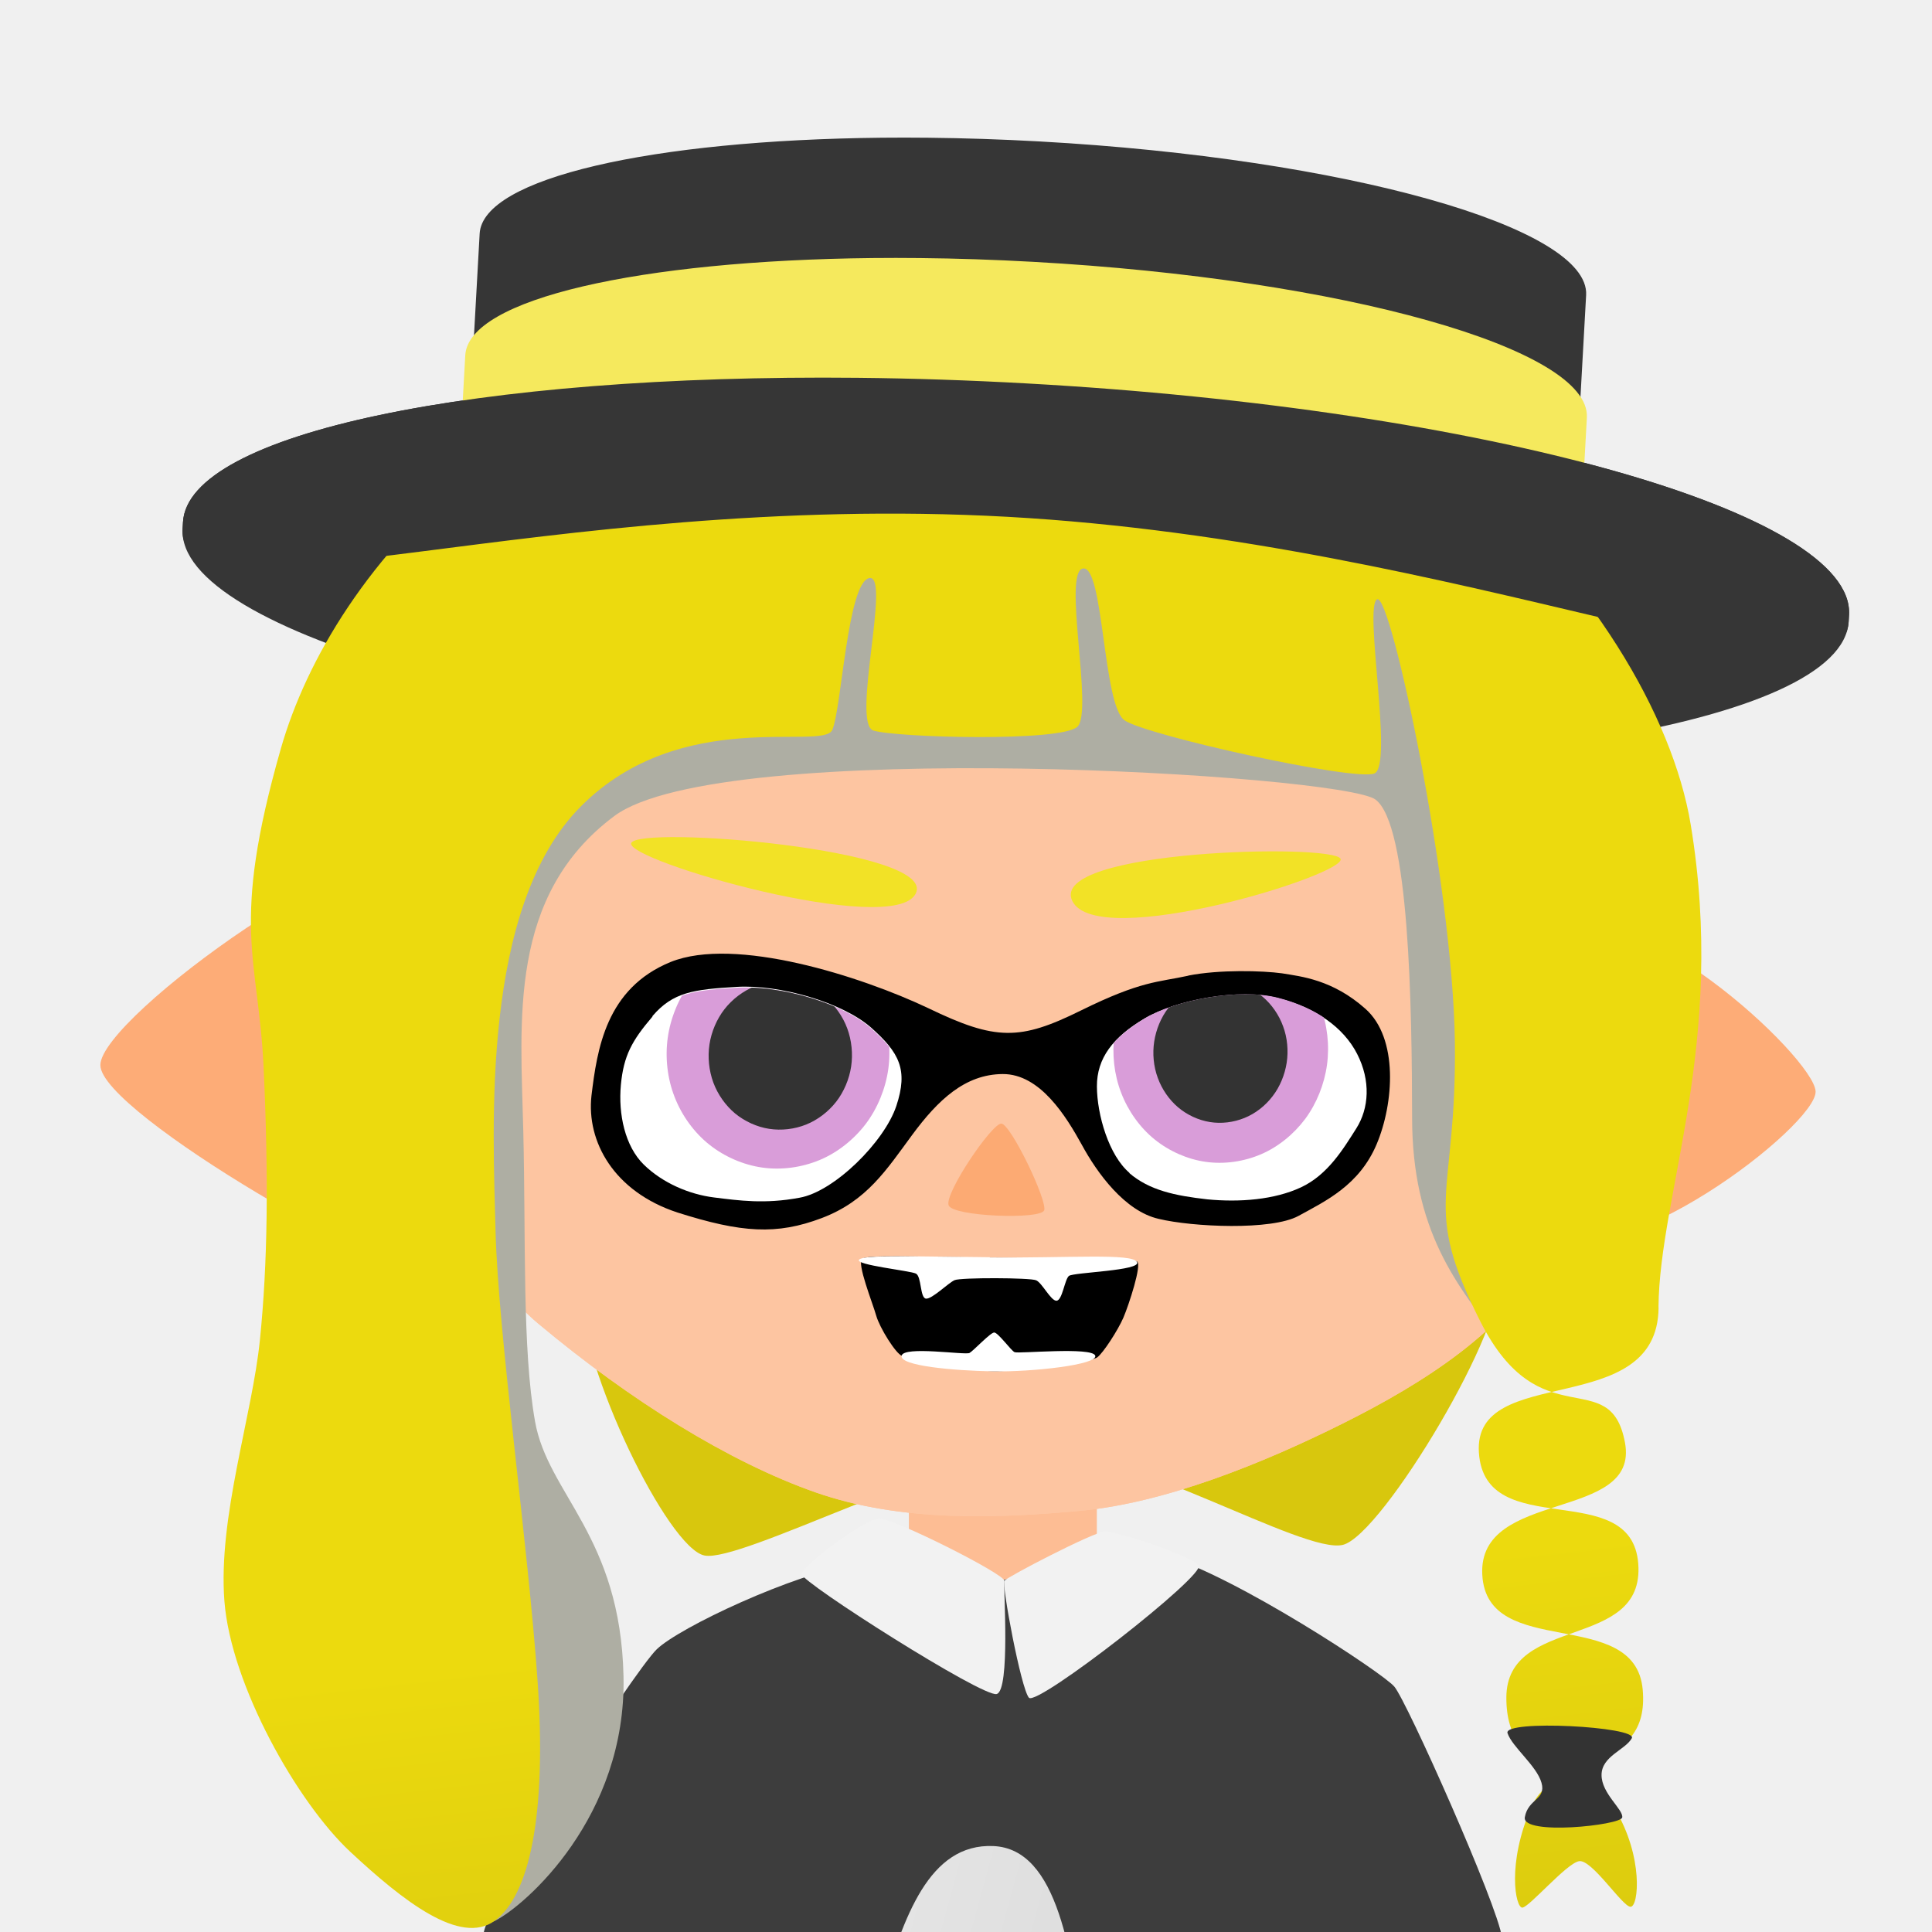
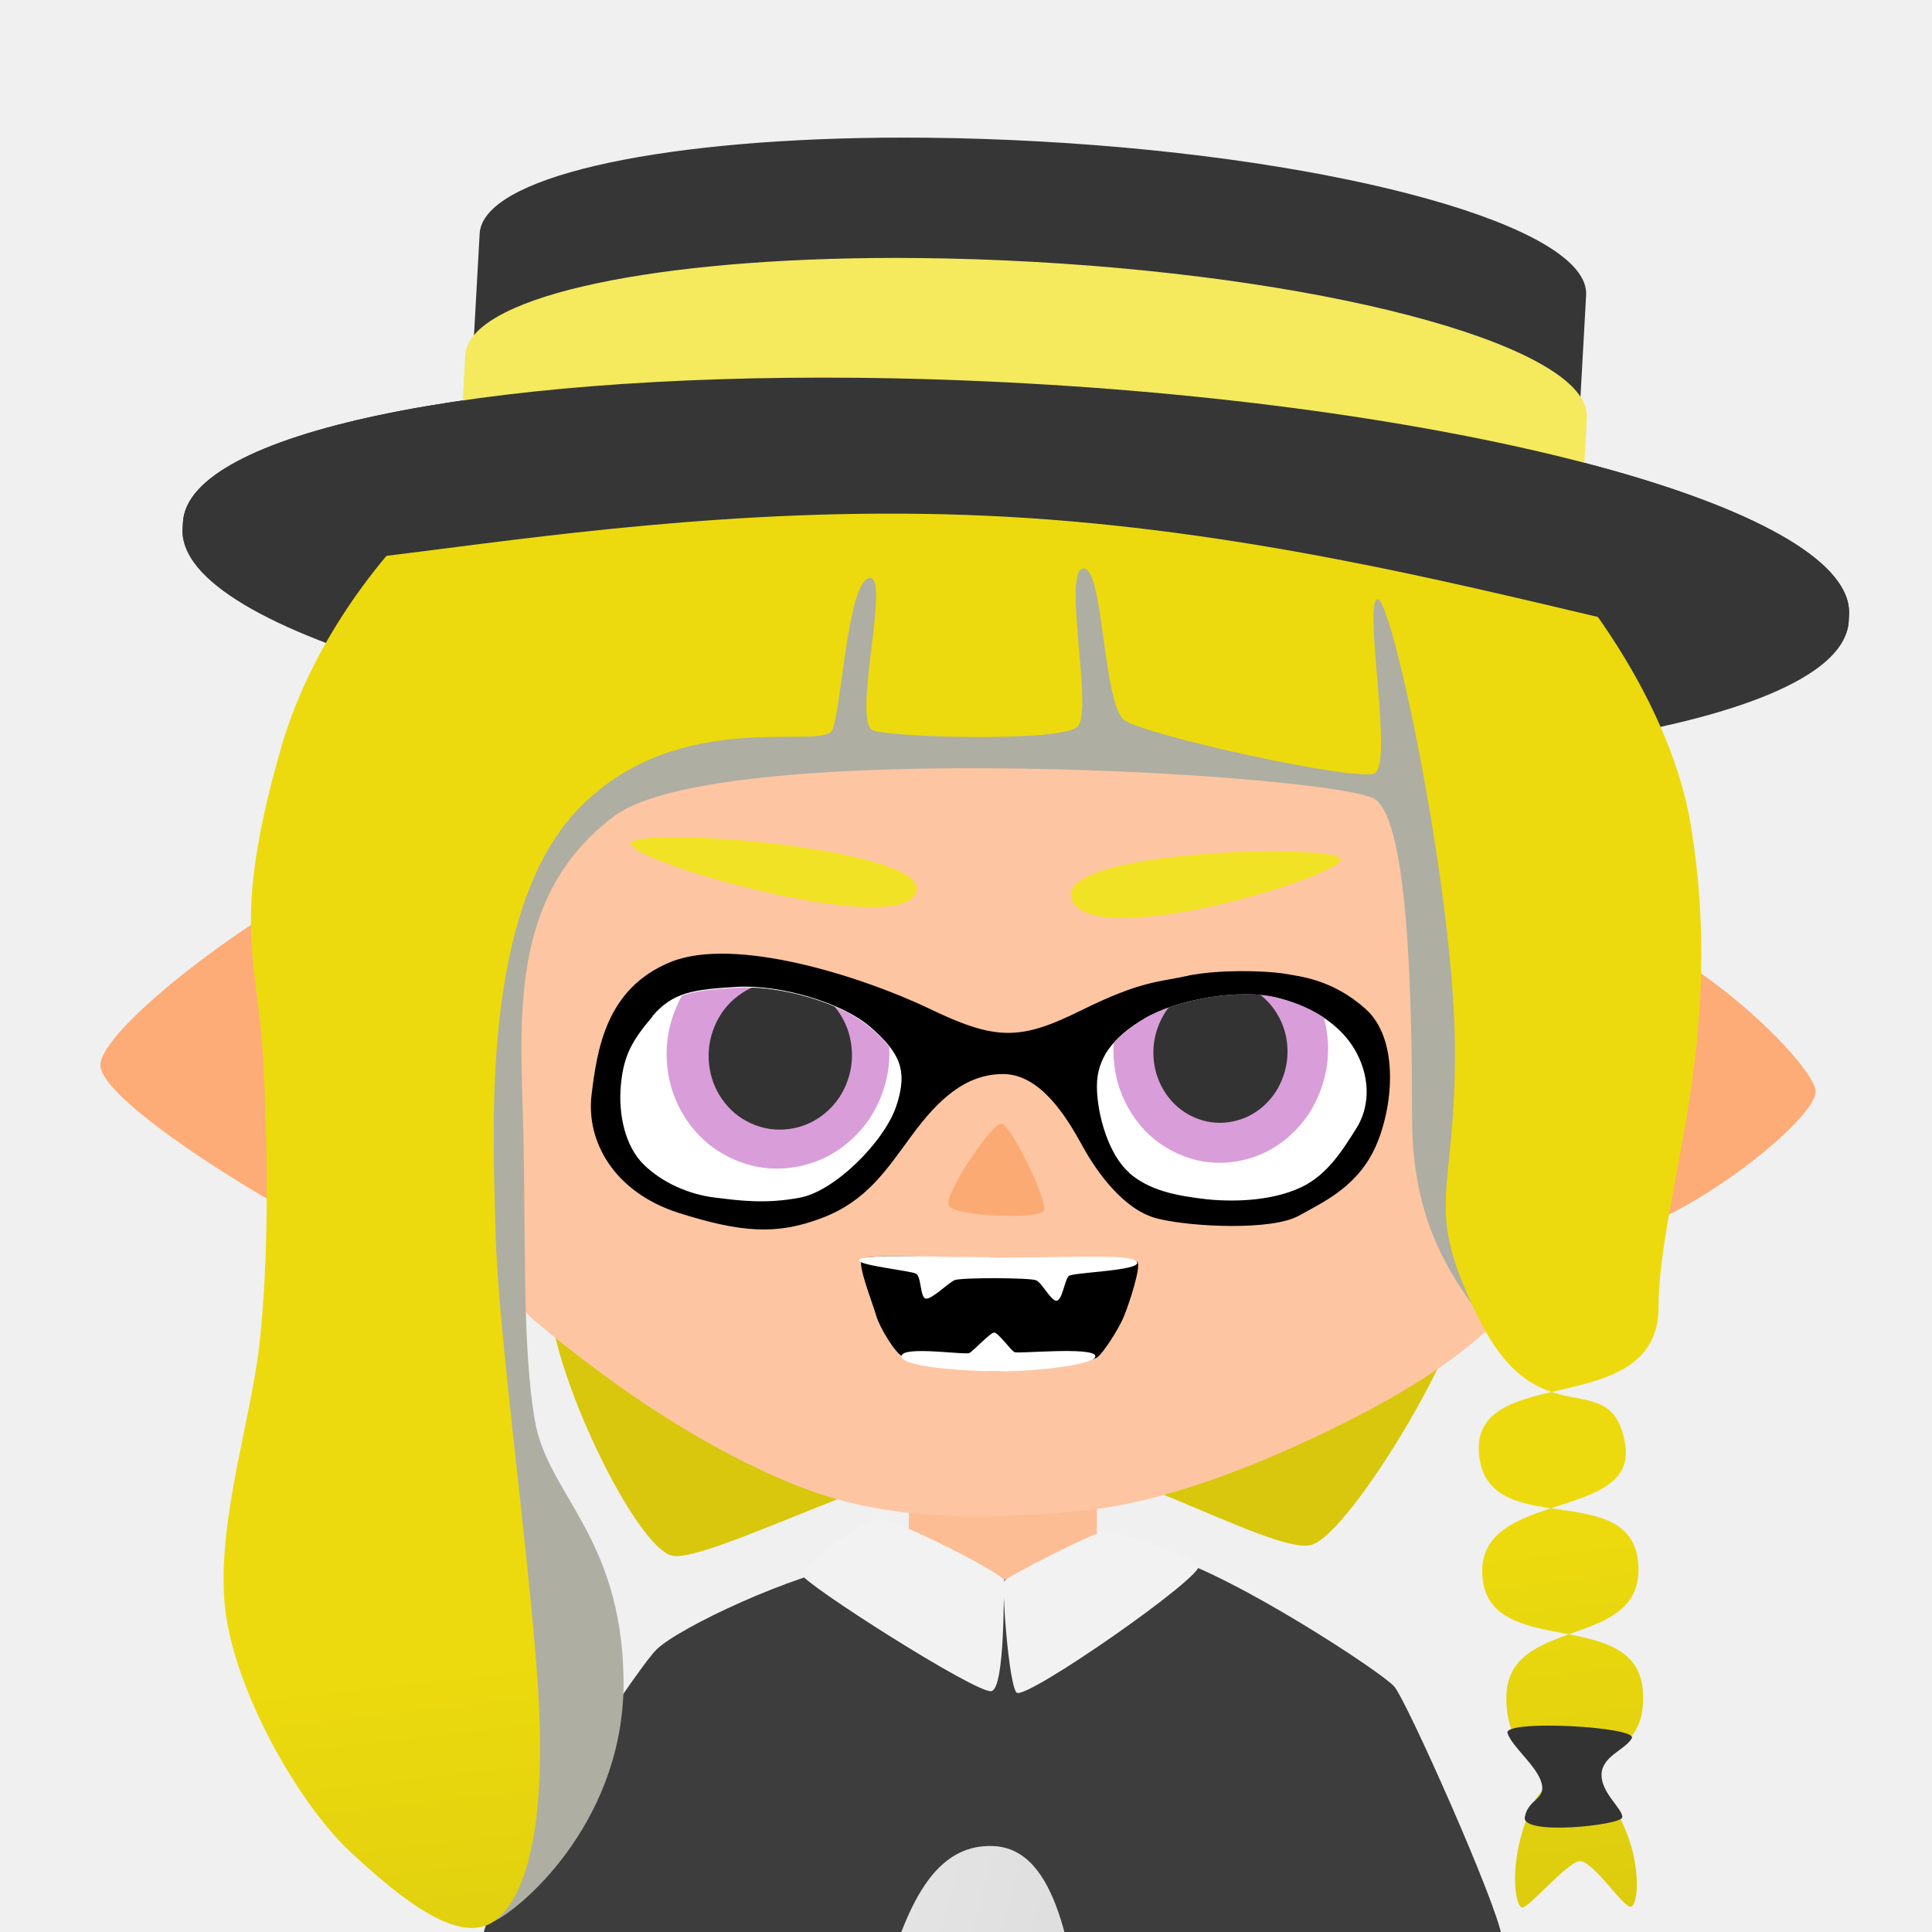
<svg xmlns="http://www.w3.org/2000/svg" xmlns:xlink="http://www.w3.org/1999/xlink" width="256" height="256" viewBox="0 0 67.733 67.733" version="1.1" id="svg1">
  <defs id="defs1">
    <linearGradient id="linearGradient22">
      <stop style="stop-color:#ffffff;stop-opacity:0;" offset="0.492" id="stop22" />
      <stop style="stop-color:#ffffff;stop-opacity:0.48;" offset="1" id="stop23" />
    </linearGradient>
    <linearGradient id="linearGradient37">
      <stop style="stop-color:#ecda0e;stop-opacity:1;" offset="0" id="stop37" />
      <stop style="stop-color:#c5b70d;stop-opacity:1;" offset="1" id="stop38" />
    </linearGradient>
    <linearGradient id="linearGradient29">
      <stop style="stop-color:#fcfcfc;stop-opacity:1;" offset="0" id="stop29" />
      <stop style="stop-color:#ebebeb;stop-opacity:1;" offset="1" id="stop30" />
    </linearGradient>
    <linearGradient id="linearGradient27">
      <stop style="stop-color:#ebebeb;stop-opacity:1;" offset="0" id="stop27" />
      <stop style="stop-color:#cfcfcf;stop-opacity:1;" offset="1" id="stop28" />
    </linearGradient>
    <linearGradient xlink:href="#linearGradient27" id="linearGradient28" x1="33.179" y1="39.344" x2="46.193" y2="42.906" gradientUnits="userSpaceOnUse" />
    <linearGradient xlink:href="#linearGradient29" id="linearGradient30" x1="41.728" y1="31.465" x2="32.837" y2="33.428" gradientUnits="userSpaceOnUse" />
    <clipPath clipPathUnits="userSpaceOnUse" id="clipPath32">
      <path id="path33" style="fill:#1b1b1b;fill-opacity:1;stroke-width:0.459;stroke-linecap:round;stroke-linejoin:round" d="m 36.255,49.895 c 0.194,-0.407 0.832,-0.768 1.618,-0.756 0.786,0.012 1.146,0.248 1.547,0.66 0.401,0.411 1.695,2.068 1.702,2.533 0.007,0.465 -0.233,1.981 -0.772,2.387 -0.539,0.406 -1.654,0.586 -2.241,0.47 -0.587,-0.116 0.249,-2.049 0.228,-2.613 -0.021,-0.564 0.02,-0.854 -0.142,-1.231 -0.161,-0.377 -0.343,-0.371 -0.704,-0.517 -0.36,-0.146 -1.447,0.296 -1.519,0.221 -0.072,-0.075 0.089,-0.746 0.283,-1.153 z" />
    </clipPath>
    <clipPath clipPathUnits="userSpaceOnUse" id="clipPath35">
      <path id="path36" style="display:inline;fill:#ffffff;stroke-width:1.182;stroke-linecap:square;stroke-miterlimit:1.5;paint-order:fill markers stroke" d="m 36.054,35.78 c 0.13,0.101 0.288,0.131 0.491,0.148 0.203,0.017 0.42,-0.003 0.586,-0.08 0.166,-0.076 0.257,-0.232 0.336,-0.352 0.078,-0.12 0.084,-0.285 -0.004,-0.441 -0.088,-0.156 -0.266,-0.271 -0.504,-0.325 -0.239,-0.054 -0.632,0.019 -0.828,0.134 -0.195,0.115 -0.294,0.24 -0.291,0.407 0.003,0.167 0.085,0.408 0.215,0.509 z" />
    </clipPath>
    <clipPath clipPathUnits="userSpaceOnUse" id="clipPath36">
      <path id="path37" style="display:inline;fill:#ffffff;stroke-width:1.13;stroke-linecap:square;stroke-miterlimit:1.5;paint-order:fill markers stroke" d="m 35.738,34.887 c -0.122,0.142 -0.169,0.229 -0.181,0.4 -0.012,0.171 0.033,0.357 0.147,0.462 0.115,0.105 0.276,0.17 0.426,0.186 0.15,0.016 0.306,0.034 0.514,-0.004 0.208,-0.038 0.506,-0.333 0.573,-0.542 0.067,-0.21 0.012,-0.309 -0.162,-0.454 -0.174,-0.145 -0.554,-0.244 -0.813,-0.225 -0.259,0.019 -0.383,0.035 -0.505,0.178 z" />
    </clipPath>
    <linearGradient xlink:href="#linearGradient37" id="linearGradient38" x1="39.022" y1="41.14" x2="40.94" y2="50.312" gradientUnits="userSpaceOnUse" />
    <clipPath clipPathUnits="userSpaceOnUse" id="clipPath7">
      <path id="path9" style="fill:url(#linearGradient9);stroke-width:0.794;stroke-linecap:round;stroke-linejoin:round" d="m 42.175,29.426 c 1.133,0.327 3.575,1.927 3.779,2.163 0.205,0.236 1.714,3.62 1.785,4.158 0.071,0.537 -2.772,-0.821 -2.684,0.594 0.088,1.415 0.369,11.534 0.2,12.056 -0.169,0.522 -0.12,0.88 -0.965,0.936 -0.844,0.056 -10.952,-0.179 -11.051,-0.991 -0.099,-0.811 0.404,-11.625 0.296,-11.779 -0.108,-0.155 -2.471,-0.407 -2.674,-0.762 -0.203,-0.355 2.491,-4.467 2.868,-4.83 0.377,-0.363 2.257,-1.25 3.316,-1.418 1.059,-0.168 1.238,0.389 2.152,0.31 0.914,-0.079 1.846,-0.764 2.979,-0.437 z" />
    </clipPath>
    <linearGradient xlink:href="#linearGradient27" id="linearGradient9" gradientUnits="userSpaceOnUse" x1="33.179" y1="39.344" x2="46.193" y2="42.906" />
    <linearGradient xlink:href="#linearGradient29" id="linearGradient11" gradientUnits="userSpaceOnUse" x1="41.728" y1="31.465" x2="32.837" y2="33.428" />
    <radialGradient xlink:href="#linearGradient22" id="radialGradient23" cx="38.266" cy="27.112" fx="38.266" fy="27.112" r="33.867" gradientTransform="matrix(-0.016884,-1.246128,1.348954,-0.01827719,2.31958,75.22422)" gradientUnits="userSpaceOnUse" />
    <linearGradient xlink:href="#linearGradient7" id="linearGradient8" x1="39.472" y1="39.675" x2="40.626" y2="48.889" gradientUnits="userSpaceOnUse" />
    <linearGradient id="linearGradient7">
      <stop style="stop-color:#ecda0e;stop-opacity:1;" offset="0" id="stop7" />
      <stop style="stop-color:#c5b70d;stop-opacity:1;" offset="1" id="stop8" />
    </linearGradient>
  </defs>
  <g id="layer1">
    <path id="path19" style="display:none;fill:#616161;fill-opacity:1;stroke-width:0.144" transform="matrix(1.843521,0,0,1.843521,-30.6667,-8.461646)" d="M 16.635,4.59 H 53.376 V 41.331 H 16.635 Z" />
    <g id="g19" style="display:none">
      <path id="rect44" style="fill:#e7c188;fill-opacity:1;stroke-width:8.819;stroke-linecap:round;stroke-linejoin:round" d="M 71.6,24.519 -2.282,18.37 -2.533,44.922 H 71.159 Z" />
      <path id="path45" style="fill:#f2dcbd;fill-opacity:1;stroke-width:8.819;stroke-linecap:round;stroke-linejoin:round" d="M 71.6,24.519 -2.282,18.37 -1.304,9.911 71.144,15.067 Z" />
      <path id="rect47" style="fill:#00c156;stroke-width:8.819;stroke-linecap:round;stroke-linejoin:round" d="M 70.175,11.337 0,7.898 -0.474,15.611 69.295,20.514 Z" />
    </g>
    <path id="path18" style="display:none;fill:#d2acac;fill-opacity:1;stroke-width:0.144" transform="matrix(1.843521,0,0,1.843521,-30.6667,-8.461646)" d="m 16.635,18.999 36.741,3.598 V 41.331 H 16.635 Z" />
    <g id="g20" style="display:none">
      <path id="path20" style="display:inline;fill:#ce9595;fill-opacity:1;stroke-width:0.144" transform="matrix(1.843521,0,0,1.843521,-30.6667,-8.461646)" d="m 17.972,20.634 12.293,1.294 -1.932,9.669 -13.036,-1.561 z" />
      <path id="path21" style="display:inline;fill:#ce9595;fill-opacity:1;stroke-width:0.144" transform="matrix(1.843521,0,0,1.843521,-30.6667,-8.461646)" d="m 33.355,22.269 12.293,1.294 -1.932,9.669 -13.036,-1.561 z" />
      <path id="path22" style="display:inline;fill:#ce9595;fill-opacity:1;stroke-width:0.144" transform="matrix(1.843521,0,0,1.843521,-30.6667,-8.461646)" d="m 47.275,23.68 12.293,1.294 -1.932,9.669 -13.036,-1.561 z" />
    </g>
    <g id="g15" transform="matrix(1.14723,0,0,1.14723,-13.12786,2.026606)" style="display:inline">
      <g id="g9" transform="matrix(1.843521,0,0,1.843521,-30.6667,-8.461646)">
-         <path id="rect19720-1" style="display:inline;fill:#d8c70d;fill-opacity:1;stroke-width:0.157;stroke-linecap:round;stroke-linejoin:round;stroke-miterlimit:1.5;paint-order:fill markers stroke" d="m 33.485,36.698 c -0.025,-0.761 8.93,-0.886 9.07,-0.462 0.14,0.424 -1.049,2.592 -1.437,2.701 -0.388,0.109 -2.17,-0.892 -3.069,-0.828 -0.9,0.065 -2.882,1.217 -3.246,1.159 -0.363,-0.057 -1.294,-1.809 -1.318,-2.571 z" transform="matrix(1.67233,0.05971937,-0.05971937,1.67233,-21.33605,-38.33063)" />
+         <path id="rect19720-1" style="display:inline;fill:#d8c70d;fill-opacity:1;stroke-width:0.264;stroke-linecap:round;stroke-linejoin:round;stroke-miterlimit:1.5;paint-order:fill markers stroke" d="m 31.94,25.043 c 0.004,-1.274 14.987,-0.948 15.196,-0.231 0.209,0.717 -1.909,4.271 -2.564,4.431 -0.655,0.16 -3.575,-1.621 -5.084,-1.567 -1.509,0.054 -4.893,1.862 -5.497,1.745 -0.604,-0.117 -2.056,-3.103 -2.051,-4.378 z" />
        <rect style="fill:#fdbd94;fill-opacity:1;stroke-width:0.794;stroke-linecap:round;stroke-linejoin:round" id="rect11" width="3.116" height="1.824" x="37.908" y="28.124" />
        <g id="g14">
          <path id="rect10" style="fill:url(#linearGradient28);stroke-width:0.794;stroke-linecap:round;stroke-linejoin:round" d="m 42.175,29.426 c 1.133,0.327 3.575,1.927 3.779,2.163 0.205,0.236 1.714,3.62 1.785,4.158 0.071,0.537 -2.772,-0.821 -2.684,0.594 0.088,1.415 0.369,11.534 0.2,12.056 -0.169,0.522 -0.12,0.88 -0.965,0.936 -0.844,0.056 -10.952,-0.179 -11.051,-0.991 -0.099,-0.811 0.404,-11.625 0.296,-11.779 -0.108,-0.155 -2.471,-0.407 -2.674,-0.762 -0.203,-0.355 2.491,-4.467 2.868,-4.83 0.377,-0.363 2.257,-1.25 3.316,-1.418 1.059,-0.168 1.238,0.389 2.152,0.31 0.914,-0.079 1.846,-0.764 2.979,-0.437 z" />
          <path id="rect14" style="display:inline;fill:#3d3d3d;fill-opacity:1;stroke-width:0.794;stroke-linecap:round;stroke-linejoin:round" d="m 28.129,29.59 h 22.467 c 0,0 -0.81,8.243 -2.711,9.191 -1.901,0.948 -1.131,-1.496 -2.601,-1.261 -1.47,0.235 -1.038,4.157 -3.02,3.873 -1.982,-0.284 -0.818,-7.067 -2.955,-7.16 -2.137,-0.093 -1.684,4.909 -3.401,5.074 -1.717,0.166 -1.472,-2.536 -2.612,-2.543 -1.14,-0.007 -0.652,1.734 -2.003,1.448 -1.351,-0.286 -3.164,-8.623 -3.164,-8.623 z" clip-path="url(#clipPath7)" />
        </g>
-         <path id="rect12" style="fill:#f2f2f2;stroke-width:0.794;stroke-linecap:round;stroke-linejoin:round" d="m 36.131,29.726 c 0.002,-0.135 1.039,-0.91 1.276,-0.923 0.237,-0.014 2.099,0.927 2.083,1.033 -0.016,0.106 0.102,1.818 -0.127,1.877 -0.229,0.06 -3.235,-1.852 -3.232,-1.987 z" />
-         <path id="rect13" style="fill:#f2f2f2;stroke-width:0.794;stroke-linecap:round;stroke-linejoin:round" d="m 39.491,29.835 c 0.046,-0.063 1.468,-0.803 1.658,-0.815 0.19,-0.013 1.434,0.4 1.564,0.558 0.13,0.157 -2.683,2.348 -2.815,2.196 -0.132,-0.151 -0.453,-1.876 -0.407,-1.939 z" />
+         <path id="rect12" style="fill:#f2f2f2;stroke-width:0.794;stroke-linecap:round;stroke-linejoin:round" d="m 36.131,29.726 c 0.002,-0.135 1.039,-0.91 1.276,-0.923 0.237,-0.014 2.099,0.927 2.083,1.033 -0.016,0.106 0.017,1.769 -0.212,1.829 -0.229,0.06 -3.15,-1.803 -3.148,-1.938 z" />
+         <path id="rect13" style="fill:#f2f2f2;stroke-width:0.794;stroke-linecap:round;stroke-linejoin:round" d="m 39.491,29.835 c 0.046,-0.063 1.468,-0.803 1.658,-0.815 0.19,-0.013 1.434,0.4 1.564,0.558 0.13,0.157 -2.888,2.261 -3.021,2.11 -0.132,-0.151 -0.248,-1.789 -0.202,-1.852 z" />
      </g>
      <g id="g1" transform="matrix(1.935703,0.107577,-0.107577,1.935703,-33.44772,-10.78038)" style="display:inline">
        <g id="g2" style="display:inline">
          <path id="path1" style="fill:#363636;stroke-width:0.794;stroke-linecap:round;stroke-linejoin:round" d="M 37.214,8.553 C 31.221,8.825 26.714,10.004 26.714,11.416 l 3e-6,0.106 c 0,1.614 5.888,2.923 13.151,2.923 7.263,0 13.151,-1.308 13.151,-2.922 l -1.7e-5,-0.106 c 0,-1.614 -5.888,-2.922 -13.151,-2.922 -0.908,0 -1.794,0.02 -2.651,0.059 z" />
        </g>
      </g>
      <g id="g12898-2-9" transform="matrix(3.082975,0.1100939,-0.1100939,3.082975,-70.00015,-79.12494)" style="display:inline">
        <path id="path12" style="display:inline;fill:#fdc8a5;fill-opacity:1;stroke-width:1.049;stroke-linecap:square;stroke-linejoin:round;stroke-miterlimit:1.5;paint-order:stroke fill markers" d="m 42.451,29.354 c 0.378,0.319 0.836,1.685 0.833,2.605 -0.004,0.92 0.481,1.995 0.415,2.705 -0.066,0.71 -0.356,0.672 -0.699,1.383 -0.343,0.711 -1.134,1.257 -1.921,1.686 -0.787,0.429 -1.736,0.85 -2.561,0.958 -0.825,0.107 -1.782,0.179 -2.64,-0.088 -0.858,-0.267 -1.86,-0.838 -2.803,-1.572 -0.944,-0.734 -1.48,-2.485 -1.239,-3.689 0.241,-1.204 0.612,-1.961 0.524,-2.879 -0.088,-0.918 0.304,-1.505 1.462,-1.651 1.159,-0.145 3.171,0.15 4.532,0.045 1.361,-0.105 2.981,-0.071 3.642,0.201 0.661,0.272 0.323,0.173 0.458,0.296 0,0 -0.378,-0.319 0,2e-6 z" />
        <path id="path12850-2-2" style="fill:#fdc5a1;fill-opacity:1;stroke-width:1.049;stroke-linecap:square;stroke-linejoin:round;stroke-miterlimit:1.5;paint-order:stroke fill markers" d="m 42.451,29.354 c 0.378,0.319 0.836,1.685 0.833,2.605 -0.004,0.92 0.481,1.995 0.415,2.705 -0.066,0.71 -0.356,0.672 -0.699,1.383 -0.343,0.711 -1.134,1.257 -1.921,1.686 -0.787,0.429 -1.736,0.85 -2.561,0.958 -0.825,0.107 -1.782,0.179 -2.64,-0.088 -0.858,-0.267 -1.86,-0.838 -2.803,-1.572 -0.944,-0.734 -1.48,-2.485 -1.239,-3.689 0.241,-1.204 0.612,-1.961 0.524,-2.879 -0.088,-0.918 0.304,-1.505 1.462,-1.651 1.159,-0.145 3.171,0.15 4.532,0.045 1.361,-0.105 2.981,-0.071 3.642,0.201 0.661,0.272 0.323,0.173 0.458,0.296 0,0 -0.378,-0.319 0,2e-6 z" />
        <path id="path12852-8-7" style="display:inline;fill:#fdac77;fill-opacity:1;stroke-width:1.058;stroke-linecap:square;stroke-linejoin:round;stroke-miterlimit:1.5;paint-order:stroke fill markers" d="m 27.449,34.436 c -0.012,-0.422 1.934,-2.266 2.334,-1.947 0.401,0.319 0.333,3.54 0.128,3.678 -0.205,0.138 -2.45,-1.309 -2.462,-1.731 z" transform="matrix(1.380911,0,0,1.126581,-9.256115,-4.168191)" />
        <path id="path12854-9-0" style="display:inline;fill:#fdac77;fill-opacity:1;stroke-width:1.32;stroke-linecap:square;stroke-linejoin:round;stroke-miterlimit:1.5;paint-order:stroke fill markers" d="m 42.95,32.806 c -0.737,0.532 -0.688,2.539 0.046,2.978 0.734,0.44 2.667,-1.17 2.642,-1.503 -0.024,-0.333 -1.951,-2.007 -2.688,-1.475 z" />
        <g id="g12888-7-9" transform="matrix(1.020724,0.02516209,-0.02576505,1.045184,-1.085822,-2.671835)" style="stroke-width:1.04">
          <path id="path12860-1-3" style="display:inline;fill:#fcaa73;stroke-width:1.625;stroke-linecap:square;stroke-linejoin:round;stroke-miterlimit:1.5;paint-order:stroke fill markers" d="m 39.237,35.799 c -0.032,0.09 -0.871,0.109 -0.926,0.008 -0.056,-0.102 0.37,-0.805 0.462,-0.805 0.092,-1.4e-4 0.496,0.708 0.465,0.798 z" />
          <g id="g30205" transform="matrix(-4.48929,-0.0854499,-0.00616611,5.144499,199.3271,-118.0666)" style="display:inline;stroke-width:1.04">
            <path id="rect29546" style="display:inline;fill:#000000;fill-opacity:1;stroke-width:0.51;stroke-linecap:square;stroke-miterlimit:1.5;paint-order:fill markers stroke" d="m 35.338,30.048 c 0.066,0.017 0.101,0.016 0.228,0.08 0.127,0.064 0.179,0.068 0.329,0.018 0.15,-0.049 0.427,-0.104 0.562,-0.047 0.136,0.058 0.147,0.171 0.153,0.257 0.005,0.085 -0.061,0.173 -0.201,0.202 -0.141,0.028 -0.217,0.027 -0.312,-0.011 -0.095,-0.038 -0.133,-0.098 -0.184,-0.166 -0.051,-0.068 -0.106,-0.119 -0.187,-0.125 -0.081,-0.006 -0.143,0.069 -0.18,0.118 -0.037,0.05 -0.102,0.116 -0.176,0.125 -0.074,0.01 -0.245,0.005 -0.301,-0.026 -0.056,-0.031 -0.127,-0.065 -0.159,-0.143 -0.032,-0.078 -0.033,-0.198 0.042,-0.247 0.075,-0.049 0.143,-0.05 0.185,-0.053 0.042,-0.002 0.135,0.002 0.202,0.018 z" />
-             <g id="g7" style="display:inline;stroke-width:1.04">
+             <g id="eye-open" style="display:inline;stroke-width:1.04">
              <path id="path35304" style="display:inline;fill:#ffffff;stroke-width:0.381;stroke-linecap:square;stroke-miterlimit:1.5;paint-order:fill markers stroke" d="m 36.489,30.202 c 0.041,0.047 0.057,0.076 0.059,0.13 0.002,0.054 -0.017,0.112 -0.06,0.143 -0.043,0.031 -0.102,0.048 -0.156,0.05 -0.054,0.002 -0.11,0.005 -0.184,-0.012 -0.074,-0.016 -0.176,-0.115 -0.197,-0.183 -0.021,-0.068 4.58e-4,-0.098 0.065,-0.14 0.065,-0.042 0.203,-0.066 0.295,-0.055 0.093,0.011 0.137,0.019 0.178,0.066 z" />
              <path id="path35306" style="display:inline;fill:#ffffff;stroke-width:0.388;stroke-linecap:square;stroke-miterlimit:1.5;paint-order:fill markers stroke" d="m 35.44,30.419 c -0.046,0.029 -0.102,0.035 -0.172,0.037 -0.07,0.001 -0.145,-0.009 -0.201,-0.036 -0.056,-0.027 -0.086,-0.077 -0.111,-0.116 -0.025,-0.039 -0.025,-0.09 0.008,-0.137 0.033,-0.047 0.096,-0.079 0.179,-0.091 0.083,-0.012 0.218,0.018 0.284,0.057 0.066,0.039 0.098,0.08 0.094,0.132 -0.004,0.052 -0.035,0.125 -0.082,0.154 z" />
              <g id="g35470" transform="matrix(-0.3587243,-0.01982705,-0.015364,0.3160773,49.84488,19.88405)" style="display:inline;stroke-width:1.04" mask="none" clip-path="url(#clipPath36)">
                <path id="path35360" style="fill:#d99dd9;fill-opacity:1;stroke-width:1.101;stroke-linecap:square;stroke-linejoin:round;stroke-miterlimit:1.5;paint-order:stroke fill markers" d="m 37.034,35.491 c -0.07,0.092 -0.166,0.169 -0.273,0.214 -0.107,0.045 -0.228,0.063 -0.344,0.049 -0.115,-0.014 -0.229,-0.06 -0.322,-0.129 -0.093,-0.069 -0.169,-0.167 -0.214,-0.273 -0.046,-0.106 -0.063,-0.229 -0.049,-0.344 0.014,-0.115 0.06,-0.23 0.129,-0.322 0.07,-0.092 0.166,-0.169 0.273,-0.214 0.107,-0.045 0.228,-0.063 0.344,-0.049 0.115,0.014 0.229,0.06 0.322,0.129 0.093,0.069 0.169,0.167 0.214,0.273 0.046,0.106 0.063,0.229 0.049,0.344 -0.014,0.115 -0.06,0.23 -0.129,0.322 z" mask="none" />
                <path id="path35466" style="fill:#333333;fill-opacity:1;stroke-width:0.946;stroke-linecap:square;stroke-linejoin:round;stroke-miterlimit:1.5;paint-order:stroke fill markers" d="m 36.853,35.365 c -0.046,0.059 -0.109,0.107 -0.178,0.135 -0.069,0.028 -0.148,0.038 -0.222,0.028 -0.074,-0.01 -0.147,-0.041 -0.206,-0.086 -0.059,-0.046 -0.107,-0.109 -0.135,-0.178 -0.028,-0.069 -0.038,-0.148 -0.028,-0.222 0.01,-0.074 0.041,-0.148 0.086,-0.206 0.046,-0.059 0.109,-0.107 0.178,-0.135 0.069,-0.028 0.148,-0.038 0.222,-0.028 0.074,0.01 0.147,0.041 0.206,0.086 0.059,0.046 0.107,0.109 0.135,0.178 0.028,0.069 0.038,0.148 0.028,0.222 -0.01,0.074 -0.041,0.148 -0.086,0.206 z" mask="none" />
                <ellipse style="display:none;fill:#ffffff;fill-opacity:1;stroke-width:0.065" id="path3" cx="35.957" cy="35.771" transform="matrix(0.9998947,-0.01451168,0.02083119,0.999783,0,0)" rx="0.208" ry="0.201" />
              </g>
              <g id="g35479" transform="matrix(-0.3456153,-0.01919635,-0.01496354,0.3104804,48.43596,20.00196)" style="display:inline;stroke-width:1.04" mask="none" clip-path="url(#clipPath35)">
                <path id="path35475" style="fill:#d99dd9;fill-opacity:1;stroke-width:1.101;stroke-linecap:square;stroke-linejoin:round;stroke-miterlimit:1.5;paint-order:stroke fill markers" d="m 37.146,35.445 c -0.07,0.092 -0.166,0.169 -0.273,0.214 -0.107,0.045 -0.228,0.063 -0.344,0.049 -0.115,-0.014 -0.229,-0.06 -0.322,-0.129 -0.093,-0.069 -0.169,-0.167 -0.214,-0.273 -0.046,-0.106 -0.063,-0.229 -0.049,-0.344 0.014,-0.115 0.06,-0.23 0.129,-0.322 0.07,-0.092 0.166,-0.169 0.273,-0.214 0.107,-0.045 0.228,-0.063 0.344,-0.049 0.115,0.014 0.229,0.06 0.322,0.129 0.093,0.069 0.169,0.167 0.214,0.273 0.046,0.106 0.063,0.229 0.049,0.344 -0.014,0.115 -0.06,0.23 -0.129,0.322 z" mask="none" />
                <path id="path35477" style="fill:#333333;fill-opacity:1;stroke-width:0.917;stroke-linecap:square;stroke-linejoin:round;stroke-miterlimit:1.5;paint-order:stroke fill markers" d="m 36.939,35.314 c -0.044,0.057 -0.105,0.104 -0.173,0.131 -0.067,0.027 -0.143,0.037 -0.215,0.027 -0.072,-0.01 -0.143,-0.04 -0.2,-0.084 -0.057,-0.044 -0.104,-0.106 -0.131,-0.173 -0.028,-0.067 -0.037,-0.144 -0.027,-0.215 0.01,-0.071 0.039,-0.143 0.084,-0.2 0.044,-0.057 0.105,-0.104 0.173,-0.131 0.067,-0.027 0.143,-0.037 0.215,-0.027 0.072,0.01 0.143,0.04 0.2,0.084 0.057,0.044 0.104,0.106 0.131,0.173 0.028,0.067 0.037,0.144 0.027,0.215 -0.01,0.071 -0.039,0.143 -0.084,0.2 z" mask="none" />
                <ellipse style="display:none;fill:#ffffff;fill-opacity:1;stroke-width:0.066" id="ellipse6" cx="35.982" cy="35.757" transform="matrix(0.9999029,-0.01393268,0.02160763,0.9997665,0,0)" rx="0.216" ry="0.205" />
              </g>
            </g>
-             <g id="g8" style="display:none;stroke-width:1.04">
+             <g id="eye-close" style="display:none;stroke-width:1.04">
              <path id="rect7" style="display:inline;fill:none;stroke:#ffffff;stroke-width:0.057;stroke-linecap:round;stroke-linejoin:round;stroke-dasharray:none" d="m 36.516,30.312 c 0,0 -0.146,-0.054 -0.272,-0.056 -0.127,-0.002 -0.236,0.051 -0.236,0.051 0,0 0.109,-0.048 0.236,-0.051 0.128,-0.002 0.272,0.056 0.272,0.056 z" />
              <path id="path8" style="display:inline;fill:none;stroke:#ffffff;stroke-width:0.057;stroke-linecap:round;stroke-linejoin:round;stroke-dasharray:none" d="m 34.978,30.209 c 0,0 0.124,-0.047 0.284,-0.012 0.16,0.035 0.206,0.081 0.206,0.081 0,0 -0.044,-0.045 -0.206,-0.081 -0.162,-0.037 -0.284,0.012 -0.284,0.012 z" />
            </g>
          </g>
          <g id="g12886-0-0" transform="matrix(-4.50674,-0.2364985,-0.2364985,4.50674,208.5516,-93.54138)" style="display:inline;stroke-width:1.04">
            <path id="path12882-3-2" style="display:inline;fill:#f2e226;fill-opacity:1;stroke-width:0.542;stroke-linecap:square;stroke-miterlimit:1.5;paint-order:fill markers stroke" d="m 35.978,29.934 c -0.065,0.101 -0.584,-0.122 -0.563,-0.152 0.021,-0.03 0.627,0.051 0.563,0.152 z" />
            <path id="path12884-6-3" style="display:inline;fill:#f2e226;fill-opacity:1;stroke-width:0.55;stroke-linecap:square;stroke-miterlimit:1.5;paint-order:fill markers stroke" d="m 36.314,29.956 c 0.036,0.098 0.628,0.001 0.62,-0.037 -0.009,-0.039 -0.656,-0.061 -0.62,0.037 z" />
          </g>
-           <path id="rect25600-7" style="display:none;fill:#fcaa73;stroke:#fcaa73;stroke-width:0.233;stroke-linecap:round;stroke-linejoin:round;stroke-miterlimit:1.5;stroke-dasharray:none;stroke-opacity:1;paint-order:fill markers stroke" d="m 40.261,36.571 -1.342,0.441 -1.325,-0.244 1.325,0.244 z" />
+           <path id="mouth-close" style="display:none;fill:#fcaa73;stroke:#fcaa73;stroke-width:0.233;stroke-linecap:round;stroke-linejoin:round;stroke-miterlimit:1.5;stroke-dasharray:none;stroke-opacity:1;paint-order:fill markers stroke" d="m 40.261,36.571 -1.342,0.441 -1.325,-0.244 1.325,0.244 z" />
          <ellipse style="display:none;fill:#2d1f15;fill-opacity:1;stroke-width:0.103" id="path2" cx="36.543" cy="39.049" transform="matrix(0.998264,-0.05889836,0.06174437,0.998092,0,0)" rx="0.284" ry="0.436" />
          <g id="g40" style="display:none;stroke-width:1.04" transform="matrix(1.102404,0.02809345,-0.02686154,1.128706,-3.020271,-5.615473)">
            <path id="path40" style="display:inline;fill:none;stroke:#fcaa73;stroke-width:0.233;stroke-linecap:round;stroke-linejoin:round;stroke-miterlimit:1.5;stroke-dasharray:none;stroke-opacity:1;paint-order:fill markers stroke" d="m 40.018,36.502 c 0,0 -0.402,0.295 -0.715,0.313 -0.313,0.018 -0.477,-0.247 -0.793,-0.258 -0.316,-0.011 -0.452,0.167 -0.452,0.167" />
            <path id="path41" style="display:inline;fill:none;stroke:#fcaa73;stroke-width:0.233;stroke-linecap:round;stroke-linejoin:round;stroke-miterlimit:1.5;stroke-dasharray:none;stroke-opacity:1;paint-order:fill markers stroke" d="m 37.807,37.368 c 0,0 0.31,-0.271 0.258,-0.593 -0.052,-0.322 -0.352,-0.537 -0.352,-0.537" />
          </g>
-           <g id="g20-3" transform="matrix(-2.452343,-0.1014522,-0.1734339,2.427883,132.5372,-34.72558)" style="display:inline;stroke-width:1.04">
+           <g id="mouth-open" transform="matrix(-2.452343,-0.1014522,-0.1734339,2.427883,132.5372,-34.72558)" style="display:inline;stroke-width:1.04">
            <path id="path18-5" style="fill:#000000;fill-opacity:1;stroke-width:0.529;stroke-linecap:square;stroke-miterlimit:1.5;paint-order:fill markers stroke" d="m 35.494,30.708 c 0.021,-0.01 0.261,0.016 0.578,0.044 0.318,0.028 0.48,0.037 0.501,0.055 0.021,0.018 -0.064,0.168 -0.084,0.215 -0.02,0.046 -0.096,0.139 -0.121,0.145 -0.025,0.006 -0.242,0.034 -0.368,0.023 -0.127,-0.012 -0.378,-0.075 -0.399,-0.095 -0.021,-0.019 -0.067,-0.113 -0.082,-0.164 -0.015,-0.052 -0.046,-0.213 -0.025,-0.223 z" />
            <path id="path19-6" style="fill:#ffffff;fill-opacity:1;stroke-width:0.529;stroke-linecap:square;stroke-miterlimit:1.5;paint-order:fill markers stroke" d="m 36.073,30.75 c 0.311,0.029 0.498,0.04 0.512,0.062 0.014,0.022 -0.206,0.022 -0.23,0.031 -0.024,0.009 -0.028,0.092 -0.052,0.093 -0.024,4.31e-4 -0.08,-0.07 -0.103,-0.083 -0.022,-0.013 -0.296,-0.04 -0.32,-0.032 -0.025,0.008 -0.068,0.074 -0.09,0.071 -0.023,-0.003 -0.021,-0.085 -0.036,-0.101 -0.016,-0.016 -0.283,-0.049 -0.26,-0.081 0.023,-0.033 0.268,0.012 0.58,0.041 z" />
            <path id="path20-2" style="fill:#ffffff;fill-opacity:1;stroke-width:0.529;stroke-linecap:square;stroke-miterlimit:1.5;paint-order:fill markers stroke" d="m 35.928,31.108 c 0.015,-0.005 0.075,-0.07 0.09,-0.068 0.015,0.002 0.071,0.078 0.086,0.089 0.015,0.011 0.262,-0.002 0.265,0.038 0.003,0.04 -0.211,0.037 -0.366,0.024 -0.155,-0.013 -0.411,-0.068 -0.393,-0.102 0.018,-0.033 0.302,0.024 0.317,0.019 z" />
          </g>
        </g>
        <g id="g12896-1-7" style="display:none">
          <path id="path12890-0-3" style="display:inline;fill:#aeaea3;stroke-width:1.058;stroke-linecap:square;stroke-linejoin:round;stroke-miterlimit:1.5;paint-order:stroke fill markers" d="m 41.155,29.634 c 1.481,0.454 0.902,0.168 1.612,1.157 0.71,0.988 2.123,3.387 1.892,4.646 -0.231,1.259 -1.558,1.731 -1.845,1.328 -0.286,-0.402 -1.084,-0.862 -1.343,-1.99 -0.259,-1.128 -0.371,-2.926 -0.711,-3.169 -0.34,-0.243 -6.864,-0.331 -7.909,0.47 -1.045,0.802 -0.657,1.728 -0.621,2.493 0.036,0.765 0.09,2.409 0.235,3.795 0.145,1.386 0.502,1.016 0.649,2.458 0.147,1.442 -0.882,1.888 -1.098,2.225 -0.217,0.337 -0.806,-1.715 -0.887,-3.925 -0.081,-2.21 0.308,-7.682 2.642,-9.478 2.334,-1.797 5.902,-0.463 7.383,-0.009 z" />
          <path id="path12892-6-6" style="fill:url(#linearGradient38);fill-opacity:1;stroke-width:1.058;stroke-linecap:square;stroke-linejoin:round;stroke-miterlimit:1.5;paint-order:stroke fill markers" d="m 36.877,26.821 c 4.095,-0.45 7.356,2.762 7.708,4.69 0.351,1.929 0.102,3.629 -0.031,4.521 -0.133,0.891 -1.867,0.838 -1.796,1.737 0.071,0.899 1.678,0.385 1.754,1.252 0.077,0.867 -1.467,0.606 -1.458,1.435 0.009,0.829 1.472,0.543 1.761,1.012 0.29,0.469 0.098,0.998 -0.011,1.057 -0.108,0.059 -0.576,-0.522 -0.702,-0.494 -0.126,0.027 -0.366,0.63 -0.522,0.601 -0.156,-0.029 -0.472,-0.566 -0.235,-1.127 0.237,-0.561 1.337,-0.366 1.252,-1.202 -0.085,-0.836 -1.688,-0.31 -1.745,-1.166 -0.057,-0.855 1.626,-0.687 1.469,-1.474 -0.157,-0.787 -1.313,-0.235 -1.779,-1.253 -0.466,-1.018 -0.183,-0.841 -0.581,-2.556 -0.398,-1.716 -0.45,-4.089 -0.585,-4.021 -0.135,0.068 -0.312,1.149 -0.502,1.232 -0.19,0.083 -1.806,-0.141 -2.023,-0.288 -0.217,-0.147 -0.188,-1.245 -0.393,-1.212 -0.205,0.033 0.086,1.125 -0.072,1.281 -0.157,0.156 -1.802,0.131 -2.022,0.064 -0.221,-0.066 0.193,-1.266 -0.023,-1.223 -0.216,0.042 -0.294,1.008 -0.384,1.222 -0.09,0.214 -2.811,0.08 -3.559,0.989 -0.748,0.909 -0.505,2.272 -0.507,3.512 -0.002,1.24 -0.065,1.734 -0.137,2.938 -0.072,1.204 0.675,4.401 0.337,4.656 -0.338,0.255 -0.554,0.061 -1.479,-0.092 -0.925,-0.153 -1.061,-1.354 -1.087,-2.314 -0.026,-0.96 0.392,-1.051 0.454,-2.177 0.062,-1.126 -0.002,-1.863 -0.018,-2.712 -0.017,-0.849 -0.138,-0.914 0.129,-3.594 0.267,-2.68 2.691,-4.845 6.786,-5.295 z" />
          <path id="path12894-3-1" style="fill:#333333;stroke-width:1.058;stroke-linecap:square;stroke-linejoin:round;stroke-miterlimit:1.5;paint-order:stroke fill markers" d="m 43.124,40.735 c 0.245,-0.208 1.027,-0.364 1.467,-0.089 0.147,0.092 -0.325,0.23 -0.324,0.404 0.001,0.197 0.686,0.246 0.529,0.366 -0.353,0.272 -1.057,0.404 -1.49,0.166 -0.147,-0.081 0.307,-0.292 0.26,-0.453 -0.051,-0.175 -0.583,-0.274 -0.442,-0.394 z" />
        </g>
        <g id="g12896-1-7-1" transform="matrix(0.9994286,-0.02294283,0.02294283,0.9994286,-1.318162,0.7074194)" style="display:inline">
          <path id="path12890-0-3-8" style="fill:#aeaea3;stroke-width:1.058;stroke-linecap:square;stroke-linejoin:round;stroke-miterlimit:1.5;paint-order:stroke fill markers" d="m 41.561,29.633 c 1.481,0.454 0.496,0.168 1.206,1.157 0.71,0.988 1.917,3.622 1.686,4.881 -0.231,1.259 -0.842,2.113 -1.325,1.532 -0.482,-0.58 -0.919,-1.131 -0.935,-2.233 -0.016,-1.103 -0.064,-2.911 -0.404,-3.154 -0.34,-0.243 -6.494,-0.541 -7.539,0.26 -1.045,0.802 -0.902,2.039 -0.862,3.13 0.04,1.091 0.016,2.157 0.153,2.878 0.137,0.722 0.861,1.123 0.909,2.516 0.048,1.393 -0.947,2.284 -1.242,2.437 -0.296,0.153 -1.886,-1.356 -1.756,-4.73 0.13,-3.374 -0.014,-6.869 2.32,-8.666 2.334,-1.797 6.308,-0.463 7.789,-0.009 z" />
          <path id="path12892-6-6-7" style="fill:url(#linearGradient8);fill-opacity:1;stroke-width:1.058;stroke-linecap:square;stroke-linejoin:round;stroke-miterlimit:1.5;paint-order:stroke fill markers" d="m 44.659,36.814 c 0.005,1.125 -1.833,0.561 -1.762,1.46 0.071,0.899 1.516,0.214 1.593,1.081 0.077,0.867 -1.299,0.515 -1.29,1.343 0.009,0.829 0.801,0.621 1.09,1.09 0.29,0.469 0.248,0.966 0.167,0.967 -0.081,0.001 -0.392,-0.473 -0.518,-0.445 -0.126,0.027 -0.486,0.462 -0.554,0.467 -0.068,0.004 -0.161,-0.434 0.076,-0.996 0.237,-0.561 1.174,-0.343 1.089,-1.179 -0.085,-0.836 -1.548,-0.263 -1.604,-1.118 -0.057,-0.855 1.555,-0.541 1.397,-1.328 -0.157,-0.787 -0.841,-0.014 -1.449,-1.183 -0.608,-1.169 -0.247,-1.196 -0.287,-2.766 -0.041,-1.57 -0.691,-4.442 -0.826,-4.375 -0.135,0.068 0.185,1.643 -0.005,1.726 -0.19,0.083 -2.266,-0.348 -2.483,-0.495 -0.217,-0.147 -0.225,-1.532 -0.43,-1.499 -0.205,0.033 0.122,1.412 -0.035,1.568 -0.157,0.156 -1.802,0.131 -2.022,0.064 -0.221,-0.066 0.157,-1.553 -0.059,-1.51 -0.216,0.042 -0.258,1.295 -0.348,1.509 -0.09,0.214 -1.496,-0.223 -2.48,0.788 -0.984,1.011 -0.831,3.204 -0.793,4.224 0.039,1.02 0.364,3.116 0.473,4.449 0.11,1.334 -0.055,2.125 -0.393,2.38 -0.338,0.255 -0.91,-0.182 -1.441,-0.664 -0.531,-0.482 -1.204,-1.638 -1.279,-2.468 -0.075,-0.831 0.252,-1.835 0.319,-2.594 0.067,-0.758 0.067,-1.599 0.002,-2.699 -0.065,-1.1 -0.353,-1.381 0.13,-3.159 0.483,-1.779 2.442,-4.218 6.539,-4.554 4.096,-0.336 7.054,2.968 7.44,5.125 0.386,2.157 -0.263,3.664 -0.258,4.789 z" />
          <path id="path12894-3-1-9" style="fill:#333333;stroke-width:1.058;stroke-linecap:square;stroke-linejoin:round;stroke-miterlimit:1.5;paint-order:stroke fill markers" d="m 44.448,41.085 c -0.062,0.116 -0.297,0.181 -0.295,0.367 10e-4,0.185 0.223,0.341 0.21,0.419 -0.013,0.078 -0.995,0.195 -0.965,0.01 0.03,-0.185 0.211,-0.175 0.161,-0.343 -0.049,-0.168 -0.296,-0.352 -0.343,-0.488 -0.047,-0.136 1.294,-0.081 1.232,0.035 z" />
        </g>
      </g>
      <g id="g16" style="display:inline">
        <g id="g3" transform="matrix(1.285573,0.07144589,-0.07144589,1.285573,-7.215638,-15.00294)">
          <path id="ellipse2" style="fill:#363636;stroke-width:0.794;stroke-linecap:round;stroke-linejoin:round" d="m 36.109,11.563 c -5.433,0.359 -9.395,1.478 -9.395,2.802 l 1.46e-4,6.36 c 0,-1.614 5.888,-2.922 13.151,-2.922 7.263,0 13.151,1.309 13.151,2.923 l -1.68e-4,-6.361 c 0,-1.614 -5.888,-2.922 -13.151,-2.922 -0.908,0 -1.794,0.02 -2.651,0.059 -0.375,0.017 -0.743,0.037 -1.106,0.061 z" />
        </g>
        <g id="g5" transform="matrix(-1.303097,-0.07241982,0.07241982,-1.303097,93.24686,39.93473)">
          <path id="ellipse5" style="fill:#f5e95d;fill-opacity:1;stroke-width:0.794;stroke-linecap:round;stroke-linejoin:round" d="m 43.621,23.526 c 5.433,-0.359 9.396,-1.478 9.396,-2.802 l -8.9e-5,-3.412 c 10e-7,1.614 -5.888,2.922 -13.151,2.922 -7.263,0 -13.152,-1.308 -13.152,-2.922 l 8.9e-5,3.412 c 0,1.614 5.888,2.922 13.151,2.922 0.908,0 1.794,-0.02 2.651,-0.059 0.375,-0.017 0.743,-0.037 1.105,-0.061 z" />
        </g>
        <g id="g17" style="display:inline" transform="matrix(1.935703,0.107577,-0.107577,1.935703,-33.44772,-10.78038)">
          <path id="path17" style="display:inline;fill:#363636;stroke-width:0.794;stroke-linecap:round;stroke-linejoin:round" d="M 37.214,8.553 C 31.221,8.825 26.714,10.004 26.714,11.416 l 3e-6,0.106 c 0,1.614 5.707,-0.912 12.971,-0.912 7.263,0 13.332,2.526 13.332,0.912 l -1.7e-5,-0.106 c 0,-1.614 -5.888,-2.922 -13.151,-2.922 -0.908,0 -1.794,0.02 -2.651,0.059 z" />
        </g>
      </g>
      <g id="g23" style="display:none" transform="matrix(1.843521,0,0,1.843521,-30.6667,-8.461646)">
        <g id="g11" transform="matrix(-0.6994942,-0.7146383,-0.7146383,0.6994942,93.21582,37.43402)">
          <path id="path10" style="display:inline;fill:url(#linearGradient11);stroke-width:0.794;stroke-linecap:round;stroke-linejoin:round" d="m 32.447,31.624 c 0.855,-0.736 1.688,-1.533 2.38,-2.199 0.692,-0.666 1.571,-1.524 2.063,-1.73 0.492,-0.206 3.097,2.358 2.382,2.95 -0.716,0.592 -1.483,1.434 -2.381,2.158 -0.897,0.724 -3.157,3.145 -4.192,2.05 -1.036,-1.095 -1.107,-2.493 -0.252,-3.229 z" />
          <path id="path11" style="fill:#fbcfb2;fill-opacity:1;stroke-width:0.923;stroke-linecap:round;stroke-linejoin:round" d="m 36.937,28.222 c 0.209,-0.98 0.767,-1.607 1.832,-2.484 1.066,-0.877 2.481,-0.328 2.909,0.897 0.428,1.225 -1.715,2.31 -1.619,2.491 0.097,0.181 0.906,-0.703 1.235,0.097 0.329,0.8 -1.055,1.313 -2.148,1.3 -1.092,-0.014 -2.419,-1.321 -2.21,-2.301 z" />
        </g>
        <g id="g25" transform="rotate(-52.798,35.73994,36.37495)">
          <path id="rect25" style="display:inline;fill:url(#linearGradient30);stroke-width:0.794;stroke-linecap:round;stroke-linejoin:round" d="m 32.317,31.607 c 0.855,-0.736 1.688,-1.533 2.38,-2.199 0.692,-0.666 1.751,-1.389 2.243,-1.594 0.492,-0.206 2.991,2.166 2.275,2.758 -0.716,0.592 -1.365,1.538 -2.262,2.263 -0.897,0.724 -2.982,3.324 -4.017,2.229 -1.036,-1.095 -1.474,-2.72 -0.619,-3.457 z" />
          <path id="rect26" style="fill:#fbcfb2;fill-opacity:1;stroke-width:0.901;stroke-linecap:round;stroke-linejoin:round" d="m 36.974,27.914 c 0.317,-0.926 0.932,-1.468 2.068,-2.193 1.136,-0.725 2.444,-0.027 2.715,1.212 0.271,1.238 -1.934,2.038 -1.862,2.225 0.072,0.187 0.961,-0.575 1.186,0.239 0.225,0.814 -1.178,1.149 -2.235,1.008 -1.057,-0.141 -2.19,-1.565 -1.873,-2.491 z" />
        </g>
      </g>
    </g>
    <path id="rect15" style="display:none;fill:#879664;fill-opacity:1;stroke-width:0.144" transform="matrix(1.843521,0,0,1.843521,-30.6667,-8.461646)" d="m 16.635,29.205 36.741,3.598 v 8.528 H 16.635 Z" />
    <path id="rect22" style="display:none;fill:url(#radialGradient23);stroke-width:0.265" d="M 4.010748e-7,-3.8164838e-8 H 67.733 L 67.733,52.012 4.010748e-7,45.379 Z" />
    <g id="g29" style="display:none">
      <path id="rect29" style="fill:#d2d2d2;stroke-width:0.265" d="m 20.988,48.37 20.245,1.841 1.744,5.037 -20.245,-1.841 z" />
      <path id="path29" style="fill:#bababa;fill-opacity:1;stroke-width:0.265" d="m 20.213,56.797 20.245,1.841 2.519,-3.39 -20.245,-1.841 z" />
    </g>
    <g id="g24" transform="matrix(1.147497,0,0,0.9172722,-9.431653,4.073551)" style="display:none">
      <path id="rect28" style="fill:#9c5208;fill-opacity:1;stroke-width:0.265" d="m 62.642,61.689 c 2.487,-0.283 4.736,0.328 6.926,1.162 l -0.533,4.843 c -2.282,-4.05e-4 -4.563,0.004 -6.845,-0.912 z" />
      <path id="rect23" style="fill:#d7b9ef;fill-opacity:1;stroke-width:0.265" d="m 11.14,54.731 c 0.46,-0.172 50.364,3.583 52.503,5.231 2.139,1.648 0.236,8.685 -3.197,9.009 -3.432,0.324 -49.929,-11.849 -50.178,-12.302 -0.249,-0.453 0.412,-1.765 0.872,-1.937 z" />
      <path id="rect24" style="fill:#c69be8;fill-opacity:1;stroke-width:0.265" d="m 11.176,54.58 c 12.922,0.182 33.358,2.083 52.369,4.958 0.339,0.245 0.407,0.484 0.46,0.762 -18.066,-1.864 -36.78,-3.863 -53.172,-5.377 z" />
      <path id="path24" style="fill:#c69be8;fill-opacity:1;stroke-width:0.265" d="m 10.728,55.023 c 17.535,1.679 36.537,4.843 53.824,6.752 0.19,0.464 0.064,0.835 -0.012,1.21 C 46.426,61.547 28.471,58.692 10.482,55.438 Z" />
      <path id="path25" style="fill:#c69be8;fill-opacity:1;stroke-width:0.265" d="m 10.413,55.58 c 16.019,2.822 35.381,7.718 53.727,9.343 0.044,0.452 -0.214,0.98 -0.424,1.186 C 45.551,64.5 27.752,60.773 10.24,56.08 c 0.007,-0.161 0.024,-0.323 0.173,-0.5 z" />
      <path id="path26" style="fill:#c69be8;fill-opacity:1;stroke-width:0.265" d="m 10.206,56.31 c 13.885,4.431 34.395,9.751 52.436,11.361 0.044,0.452 -0.912,1.202 -1.679,1.335 C 40.971,66.773 19.875,61.112 10.245,56.731 c -0.084,-0.106 -0.128,-0.244 -0.039,-0.421 z" />
      <path id="rect27" style="fill:#7d0003;fill-opacity:1;stroke-width:0.265" d="m 8.993,54.109 c 0.514,-0.479 1.939,-0.13 2.212,0.345 0.273,0.476 -0.193,2.444 -0.856,2.483 -0.663,0.039 -1.44,0.057 -1.989,-0.362 -0.549,-0.419 0.12,-1.987 0.634,-2.466 z" />
    </g>
  </g>
</svg>
